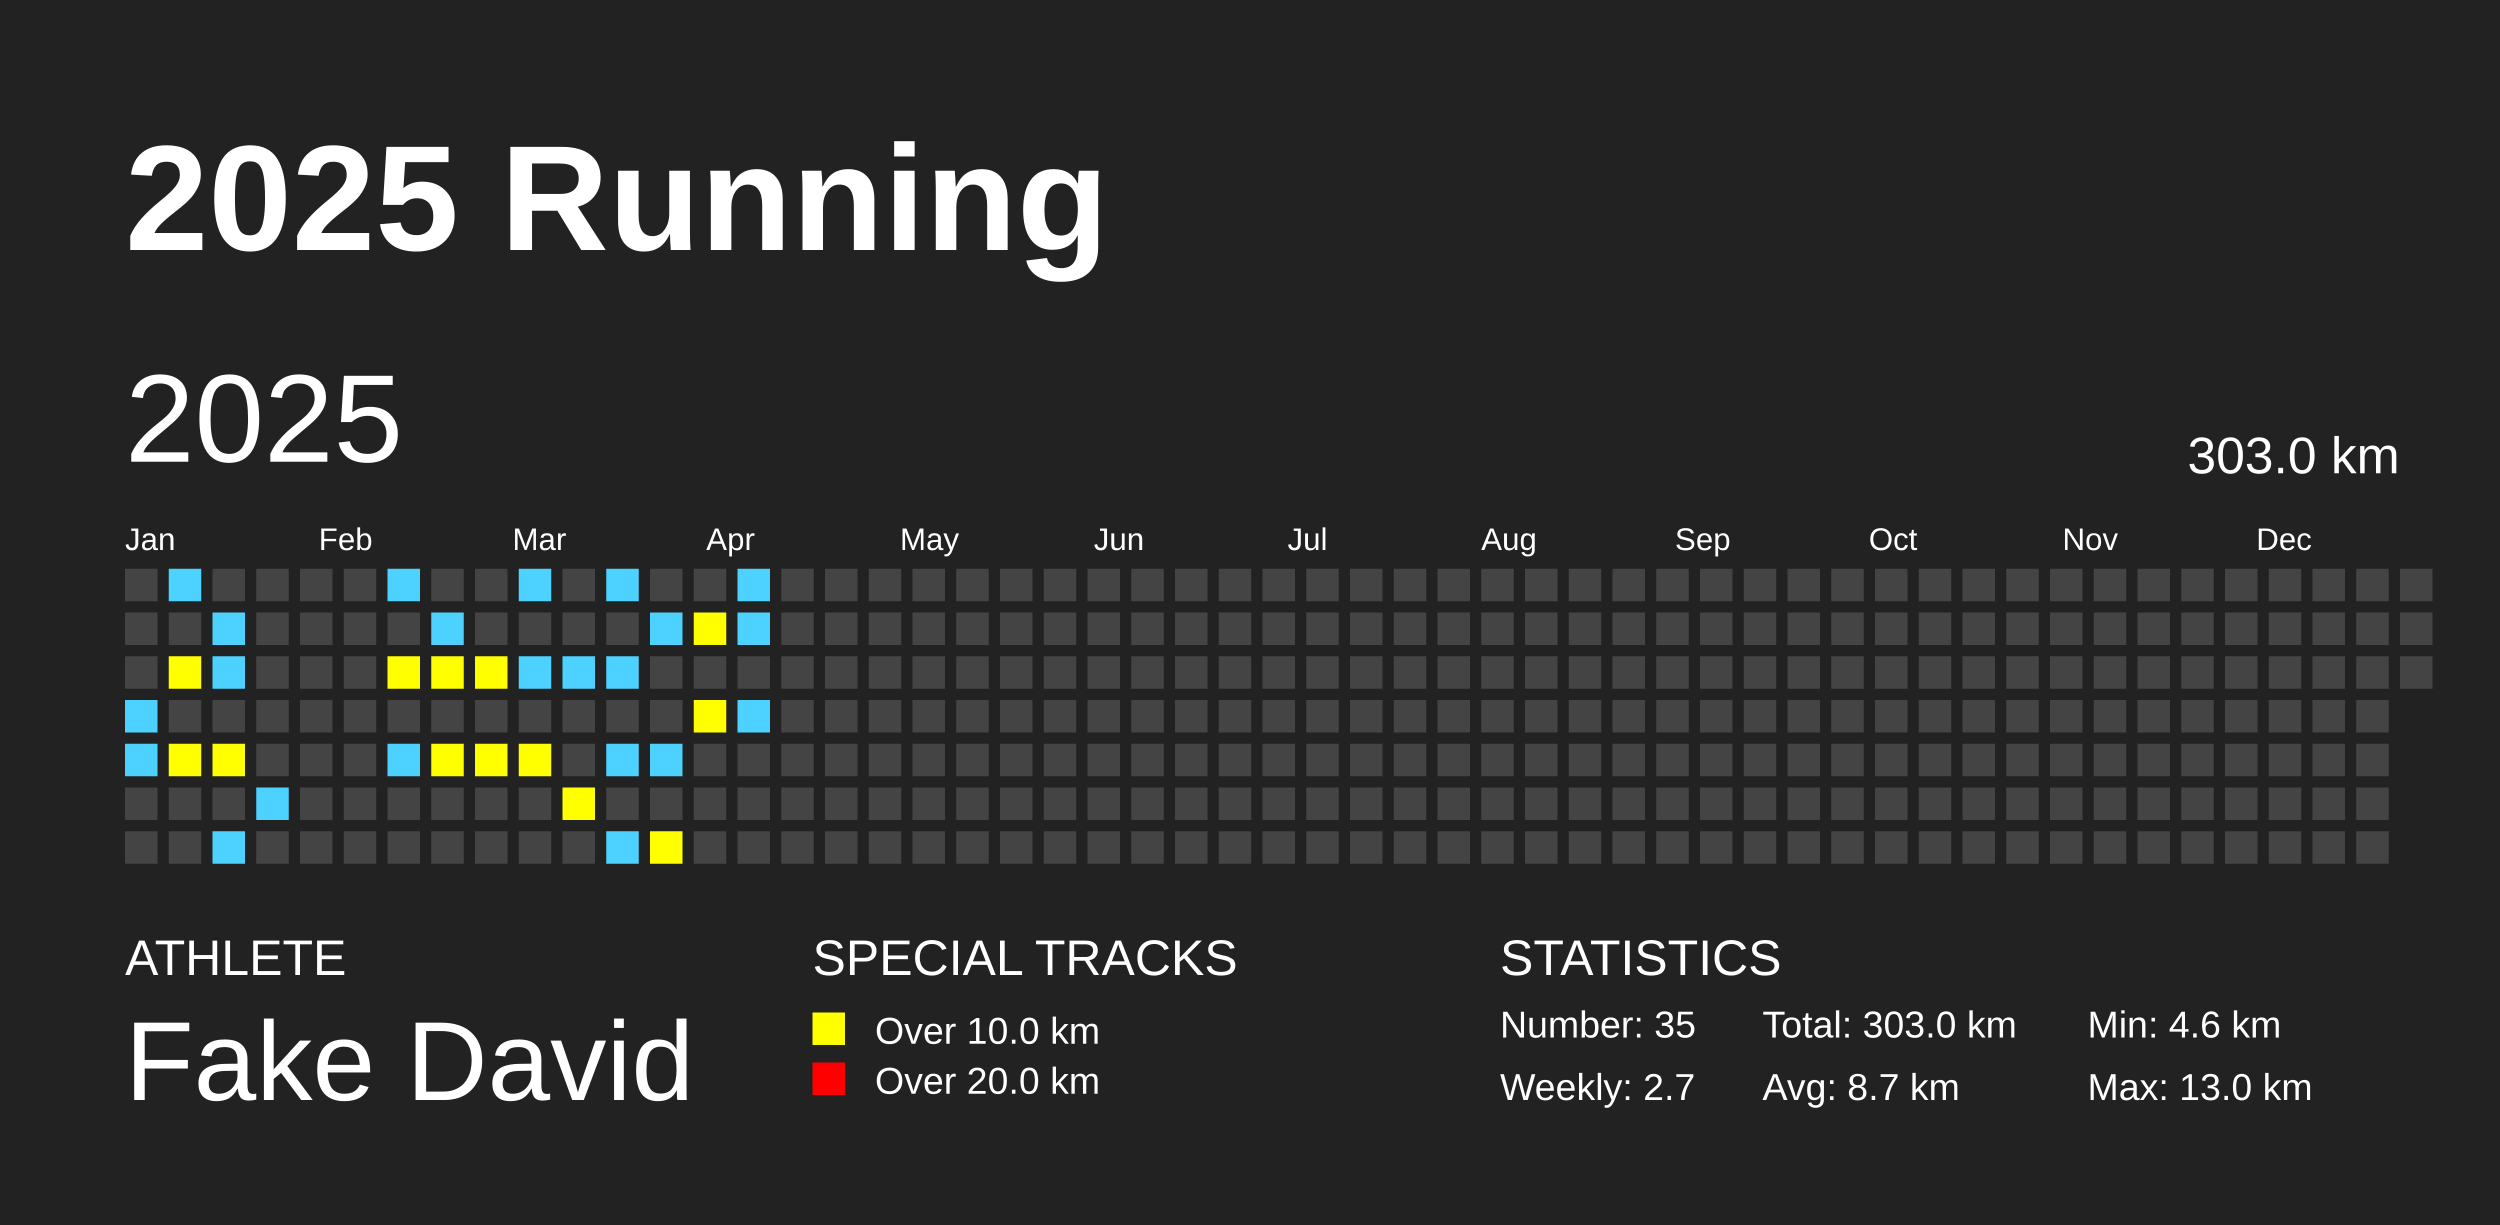
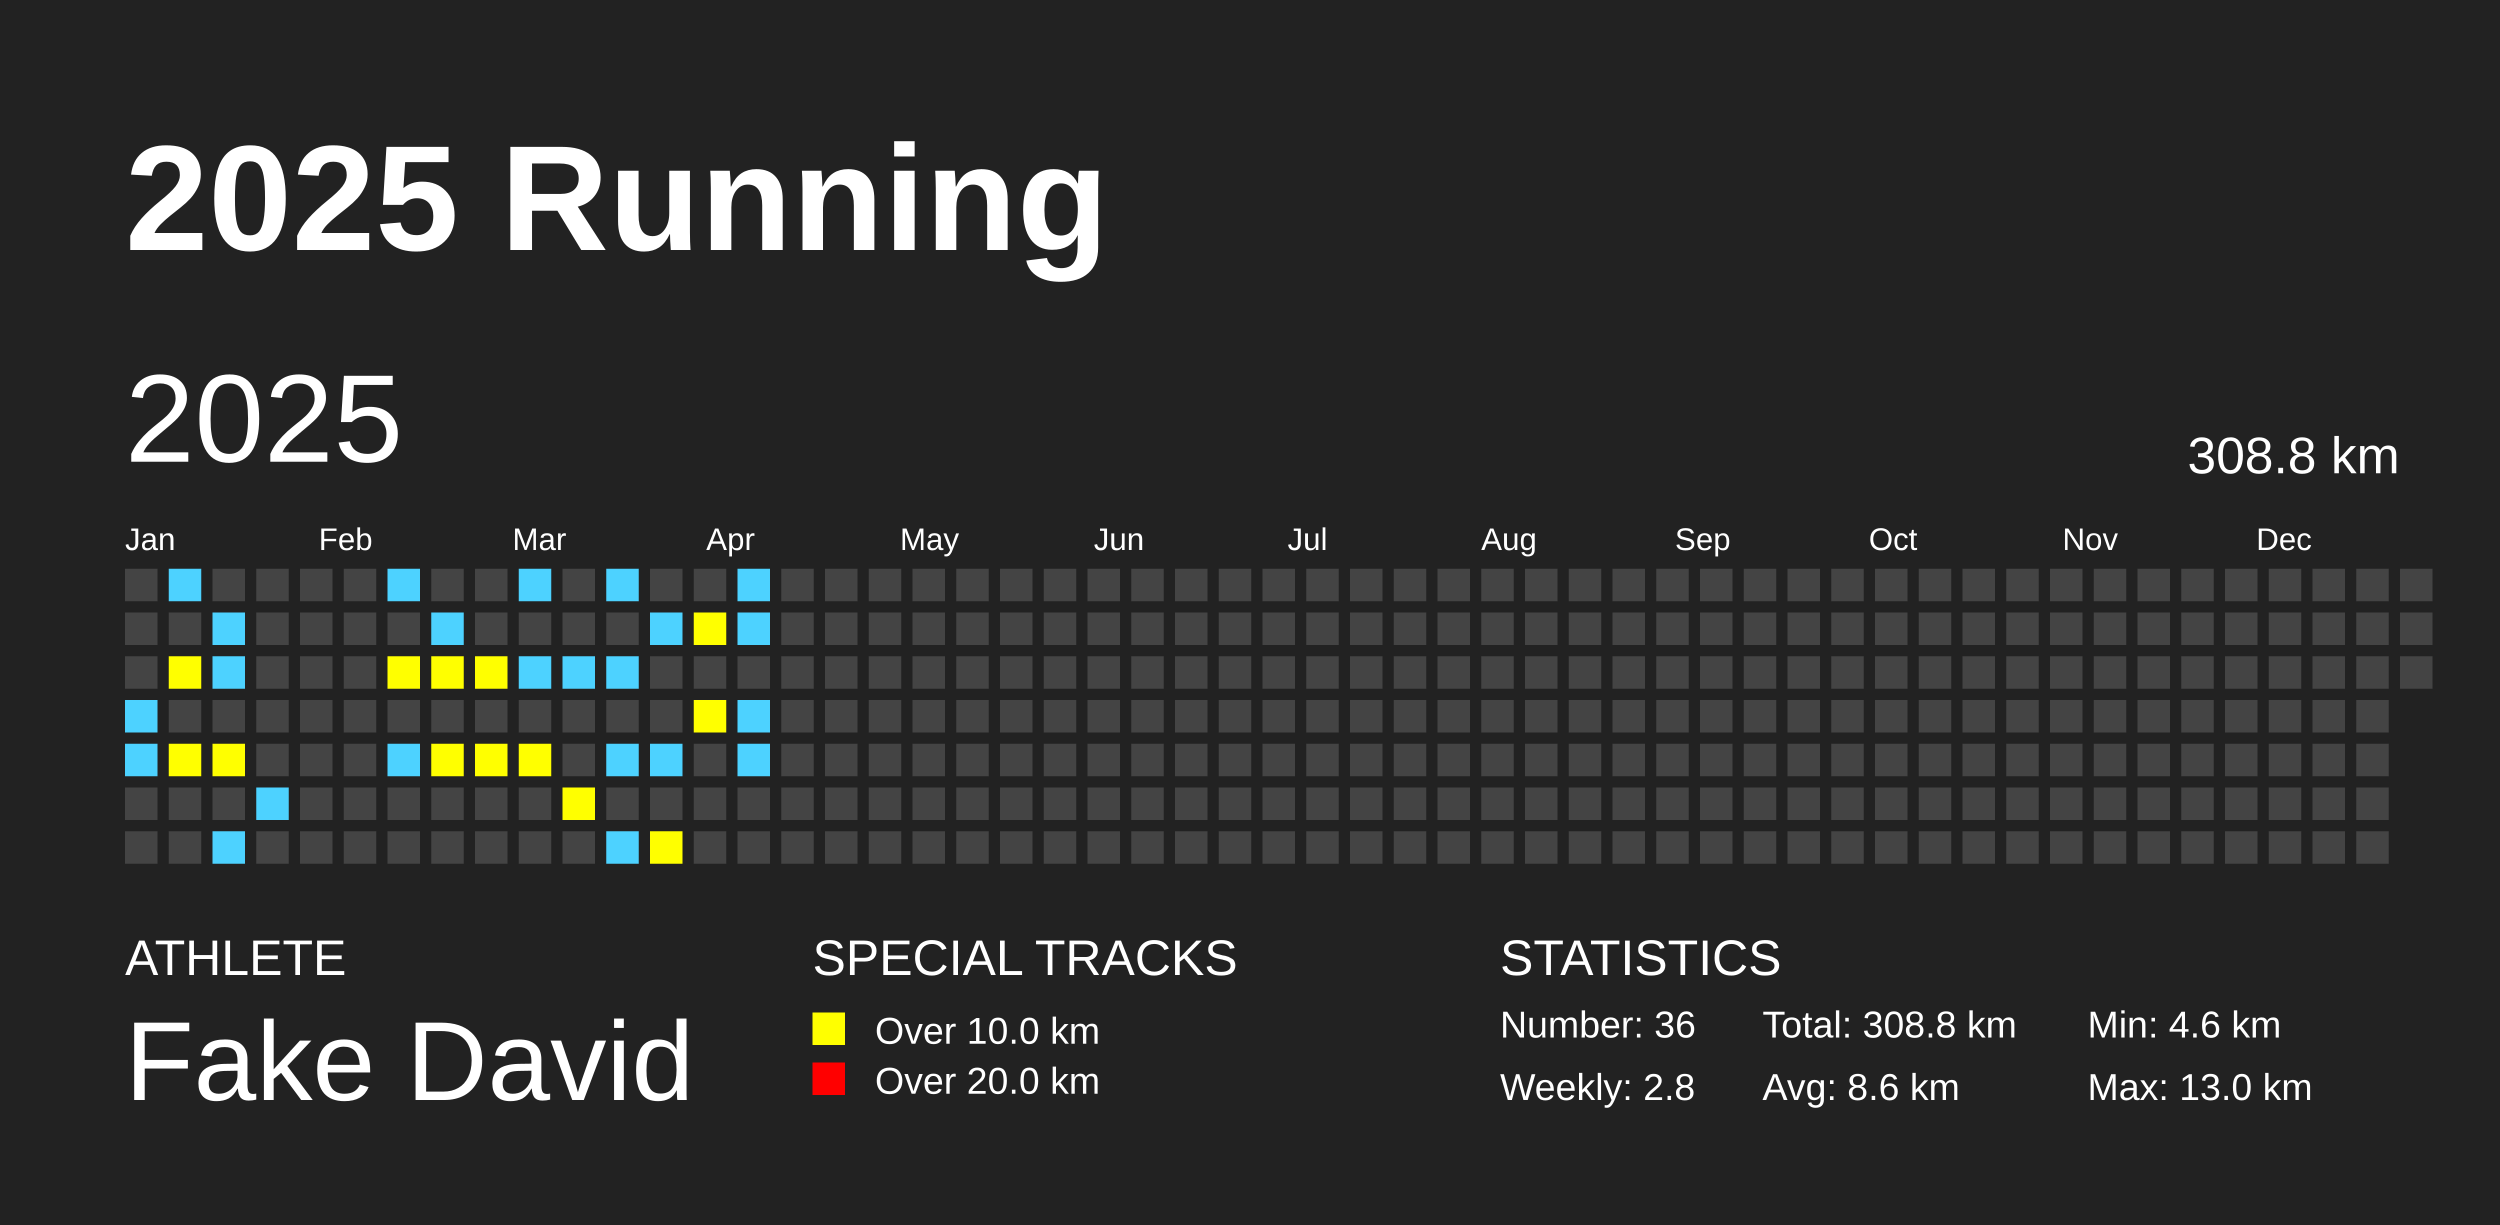
<svg xmlns="http://www.w3.org/2000/svg" baseProfile="full" height="98mm" version="1.1" viewBox="0,0,200,98" width="200mm">
  <defs />
  <rect fill="#222222" height="98" width="200" x="0" y="0" />
  <text fill="#FFFFFF" style="font-size:12px; font-family:Arial; font-weight:bold;" x="10" y="20">2025 Running</text>
  <text fill="#FFFFFF" style="font-size:4px; font-family:Arial" x="10" y="78">ATHLETE</text>
  <text fill="#FFFFFF" style="font-size:9px; font-family:Arial" x="10" y="88">Fake David</text>
  <text fill="#FFFFFF" style="font-size:4px; font-family:Arial" x="65" y="78">SPECIAL TRACKS</text>
  <rect fill="yellow" height="2.6" width="2.6" x="65" y="81" />
  <text fill="#FFFFFF" style="font-size:3px; font-family:Arial" x="70" y="83.5">Over 10.0 km</text>
  <rect fill="red" height="2.6" width="2.6" x="65" y="85" />
  <text fill="#FFFFFF" style="font-size:3px; font-family:Arial" x="70" y="87.5">Over 20.0 km</text>
  <text fill="#FFFFFF" style="font-size:4px; font-family:Arial" x="120" y="78">STATISTICS</text>
-   <text fill="#FFFFFF" style="font-size:3px; font-family:Arial" x="120" y="83">Number: 35</text>
-   <text fill="#FFFFFF" style="font-size:3px; font-family:Arial" x="120" y="88">Weekly: 2.7</text>
-   <text fill="#FFFFFF" style="font-size:3px; font-family:Arial" x="141" y="83">Total: 303.0 km</text>
-   <text fill="#FFFFFF" style="font-size:3px; font-family:Arial" x="141" y="88">Avg: 8.7 km</text>
+   <text fill="#FFFFFF" style="font-size:3px; font-family:Arial" x="120" y="83">Number: 36</text>
+   <text fill="#FFFFFF" style="font-size:3px; font-family:Arial" x="120" y="88">Weekly: 2.8</text>
+   <text fill="#FFFFFF" style="font-size:3px; font-family:Arial" x="141" y="83">Total: 308.8 km</text>
+   <text fill="#FFFFFF" style="font-size:3px; font-family:Arial" x="141" y="88">Avg: 8.6 km</text>
  <text fill="#FFFFFF" style="font-size:3px; font-family:Arial" x="167" y="83">Min: 4.6 km</text>
  <text fill="#FFFFFF" style="font-size:3px; font-family:Arial" x="167" y="88">Max: 13.0 km</text>
  <text dominant-baseline="hanging" fill="#FFFFFF" style="font-size:10.0px; font-family:Arial;" x="10" y="30">2025</text>
-   <text dominant-baseline="hanging" fill="#FFFFFF" style="font-size:4.125px; font-family:Arial;" x="175" y="35">303.0 km</text>
+   <text dominant-baseline="hanging" fill="#FFFFFF" style="font-size:4.125px; font-family:Arial;" x="175" y="35">308.8 km</text>
  <text fill="#FFFFFF" style="font-size:2.5px; font-family:Arial" x="10.0" y="44">Jan</text>
  <text fill="#FFFFFF" style="font-size:2.5px; font-family:Arial" x="25.5" y="44">Feb</text>
  <text fill="#FFFFFF" style="font-size:2.5px; font-family:Arial" x="41.0" y="44">Mar</text>
  <text fill="#FFFFFF" style="font-size:2.5px; font-family:Arial" x="56.5" y="44">Apr</text>
  <text fill="#FFFFFF" style="font-size:2.5px; font-family:Arial" x="72.0" y="44">May</text>
  <text fill="#FFFFFF" style="font-size:2.5px; font-family:Arial" x="87.5" y="44">Jun</text>
  <text fill="#FFFFFF" style="font-size:2.5px; font-family:Arial" x="103.0" y="44">Jul</text>
  <text fill="#FFFFFF" style="font-size:2.5px; font-family:Arial" x="118.5" y="44">Aug</text>
  <text fill="#FFFFFF" style="font-size:2.5px; font-family:Arial" x="134.0" y="44">Sep</text>
  <text fill="#FFFFFF" style="font-size:2.5px; font-family:Arial" x="149.5" y="44">Oct</text>
  <text fill="#FFFFFF" style="font-size:2.5px; font-family:Arial" x="165.0" y="44">Nov</text>
  <text fill="#FFFFFF" style="font-size:2.5px; font-family:Arial" x="180.5" y="44">Dec</text>
  <rect fill="#444444" height="2.6" width="2.6" x="10.0" y="45.5" />
  <rect fill="#444444" height="2.6" width="2.6" x="10.0" y="49.0" />
  <rect fill="#444444" height="2.6" width="2.6" x="10.0" y="52.5" />
  <rect fill="#4DD2FF" height="2.6" width="2.6" x="10.0" y="56.0" />
  <rect fill="#4DD2FF" height="2.6" width="2.6" x="10.0" y="59.5" />
  <rect fill="#444444" height="2.6" width="2.6" x="10.0" y="63.0" />
  <rect fill="#444444" height="2.6" width="2.6" x="10.0" y="66.5" />
  <rect fill="#4DD2FF" height="2.6" width="2.6" x="13.5" y="45.5" />
  <rect fill="#444444" height="2.6" width="2.6" x="13.5" y="49.0" />
  <rect fill="yellow" height="2.6" width="2.6" x="13.5" y="52.5" />
  <rect fill="#444444" height="2.6" width="2.6" x="13.5" y="56.0" />
  <rect fill="yellow" height="2.6" width="2.6" x="13.5" y="59.5" />
  <rect fill="#444444" height="2.6" width="2.6" x="13.5" y="63.0" />
  <rect fill="#444444" height="2.6" width="2.6" x="13.5" y="66.5" />
  <rect fill="#444444" height="2.6" width="2.6" x="17.0" y="45.5" />
  <rect fill="#4DD2FF" height="2.6" width="2.6" x="17.0" y="49.0" />
  <rect fill="#4DD2FF" height="2.6" width="2.6" x="17.0" y="52.5" />
  <rect fill="#444444" height="2.6" width="2.6" x="17.0" y="56.0" />
  <rect fill="yellow" height="2.6" width="2.6" x="17.0" y="59.5" />
  <rect fill="#444444" height="2.6" width="2.6" x="17.0" y="63.0" />
  <rect fill="#4DD2FF" height="2.6" width="2.6" x="17.0" y="66.5" />
  <rect fill="#444444" height="2.6" width="2.6" x="20.5" y="45.5" />
  <rect fill="#444444" height="2.6" width="2.6" x="20.5" y="49.0" />
  <rect fill="#444444" height="2.6" width="2.6" x="20.5" y="52.5" />
  <rect fill="#444444" height="2.6" width="2.6" x="20.5" y="56.0" />
  <rect fill="#444444" height="2.6" width="2.6" x="20.5" y="59.5" />
  <rect fill="#4DD2FF" height="2.6" width="2.6" x="20.5" y="63.0" />
  <rect fill="#444444" height="2.6" width="2.6" x="20.5" y="66.5" />
  <rect fill="#444444" height="2.6" width="2.6" x="24.0" y="45.5" />
  <rect fill="#444444" height="2.6" width="2.6" x="24.0" y="49.0" />
  <rect fill="#444444" height="2.6" width="2.6" x="24.0" y="52.5" />
  <rect fill="#444444" height="2.6" width="2.6" x="24.0" y="56.0" />
  <rect fill="#444444" height="2.6" width="2.6" x="24.0" y="59.5" />
  <rect fill="#444444" height="2.6" width="2.6" x="24.0" y="63.0" />
  <rect fill="#444444" height="2.6" width="2.6" x="24.0" y="66.5" />
  <rect fill="#444444" height="2.6" width="2.6" x="27.5" y="45.5" />
  <rect fill="#444444" height="2.6" width="2.6" x="27.5" y="49.0" />
  <rect fill="#444444" height="2.6" width="2.6" x="27.5" y="52.5" />
  <rect fill="#444444" height="2.6" width="2.6" x="27.5" y="56.0" />
  <rect fill="#444444" height="2.6" width="2.6" x="27.5" y="59.5" />
  <rect fill="#444444" height="2.6" width="2.6" x="27.5" y="63.0" />
  <rect fill="#444444" height="2.6" width="2.6" x="27.5" y="66.5" />
  <rect fill="#4DD2FF" height="2.6" width="2.6" x="31.0" y="45.5" />
  <rect fill="#444444" height="2.6" width="2.6" x="31.0" y="49.0" />
  <rect fill="yellow" height="2.6" width="2.6" x="31.0" y="52.5" />
  <rect fill="#444444" height="2.6" width="2.6" x="31.0" y="56.0" />
  <rect fill="#4DD2FF" height="2.6" width="2.6" x="31.0" y="59.5" />
  <rect fill="#444444" height="2.6" width="2.6" x="31.0" y="63.0" />
  <rect fill="#444444" height="2.6" width="2.6" x="31.0" y="66.5" />
  <rect fill="#444444" height="2.6" width="2.6" x="34.5" y="45.5" />
  <rect fill="#4DD2FF" height="2.6" width="2.6" x="34.5" y="49.0" />
  <rect fill="yellow" height="2.6" width="2.6" x="34.5" y="52.5" />
  <rect fill="#444444" height="2.6" width="2.6" x="34.5" y="56.0" />
  <rect fill="yellow" height="2.6" width="2.6" x="34.5" y="59.5" />
  <rect fill="#444444" height="2.6" width="2.6" x="34.5" y="63.0" />
  <rect fill="#444444" height="2.6" width="2.6" x="34.5" y="66.5" />
  <rect fill="#444444" height="2.6" width="2.6" x="38.0" y="45.5" />
  <rect fill="#444444" height="2.6" width="2.6" x="38.0" y="49.0" />
  <rect fill="yellow" height="2.6" width="2.6" x="38.0" y="52.5" />
  <rect fill="#444444" height="2.6" width="2.6" x="38.0" y="56.0" />
  <rect fill="yellow" height="2.6" width="2.6" x="38.0" y="59.5" />
  <rect fill="#444444" height="2.6" width="2.6" x="38.0" y="63.0" />
  <rect fill="#444444" height="2.6" width="2.6" x="38.0" y="66.5" />
  <rect fill="#4DD2FF" height="2.6" width="2.6" x="41.5" y="45.5" />
  <rect fill="#444444" height="2.6" width="2.6" x="41.5" y="49.0" />
  <rect fill="#4DD2FF" height="2.6" width="2.6" x="41.5" y="52.5" />
  <rect fill="#444444" height="2.6" width="2.6" x="41.5" y="56.0" />
  <rect fill="yellow" height="2.6" width="2.6" x="41.5" y="59.5" />
  <rect fill="#444444" height="2.6" width="2.6" x="41.5" y="63.0" />
  <rect fill="#444444" height="2.6" width="2.6" x="41.5" y="66.5" />
  <rect fill="#444444" height="2.6" width="2.6" x="45.0" y="45.5" />
  <rect fill="#444444" height="2.6" width="2.6" x="45.0" y="49.0" />
  <rect fill="#4DD2FF" height="2.6" width="2.6" x="45.0" y="52.5" />
  <rect fill="#444444" height="2.6" width="2.6" x="45.0" y="56.0" />
  <rect fill="#444444" height="2.6" width="2.6" x="45.0" y="59.5" />
  <rect fill="yellow" height="2.6" width="2.6" x="45.0" y="63.0" />
  <rect fill="#444444" height="2.6" width="2.6" x="45.0" y="66.5" />
  <rect fill="#4DD2FF" height="2.6" width="2.6" x="48.5" y="45.5" />
  <rect fill="#444444" height="2.6" width="2.6" x="48.5" y="49.0" />
  <rect fill="#4DD2FF" height="2.6" width="2.6" x="48.5" y="52.5" />
  <rect fill="#444444" height="2.6" width="2.6" x="48.5" y="56.0" />
  <rect fill="#4DD2FF" height="2.6" width="2.6" x="48.5" y="59.5" />
  <rect fill="#444444" height="2.6" width="2.6" x="48.5" y="63.0" />
  <rect fill="#4DD2FF" height="2.6" width="2.6" x="48.5" y="66.5" />
  <rect fill="#444444" height="2.6" width="2.6" x="52.0" y="45.5" />
  <rect fill="#4DD2FF" height="2.6" width="2.6" x="52.0" y="49.0" />
  <rect fill="#444444" height="2.6" width="2.6" x="52.0" y="52.5" />
  <rect fill="#444444" height="2.6" width="2.6" x="52.0" y="56.0" />
  <rect fill="#4DD2FF" height="2.6" width="2.6" x="52.0" y="59.5" />
  <rect fill="#444444" height="2.6" width="2.6" x="52.0" y="63.0" />
  <rect fill="yellow" height="2.6" width="2.6" x="52.0" y="66.5" />
  <rect fill="#444444" height="2.6" width="2.6" x="55.5" y="45.5" />
  <rect fill="yellow" height="2.6" width="2.6" x="55.5" y="49.0" />
  <rect fill="#444444" height="2.6" width="2.6" x="55.5" y="52.5" />
  <rect fill="yellow" height="2.6" width="2.6" x="55.5" y="56.0" />
  <rect fill="#444444" height="2.6" width="2.6" x="55.5" y="59.5" />
  <rect fill="#444444" height="2.6" width="2.6" x="55.5" y="63.0" />
  <rect fill="#444444" height="2.6" width="2.6" x="55.5" y="66.5" />
  <rect fill="#4DD2FF" height="2.6" width="2.6" x="59.0" y="45.5" />
  <rect fill="#4DD2FF" height="2.6" width="2.6" x="59.0" y="49.0" />
  <rect fill="#444444" height="2.6" width="2.6" x="59.0" y="52.5" />
  <rect fill="#4DD2FF" height="2.6" width="2.6" x="59.0" y="56.0" />
-   <rect fill="#444444" height="2.6" width="2.6" x="59.0" y="59.5" />
+   <rect fill="#4DD2FF" height="2.6" width="2.6" x="59.0" y="59.5" />
  <rect fill="#444444" height="2.6" width="2.6" x="59.0" y="63.0" />
  <rect fill="#444444" height="2.6" width="2.6" x="59.0" y="66.5" />
  <rect fill="#444444" height="2.6" width="2.6" x="62.5" y="45.5" />
  <rect fill="#444444" height="2.6" width="2.6" x="62.5" y="49.0" />
  <rect fill="#444444" height="2.6" width="2.6" x="62.5" y="52.5" />
  <rect fill="#444444" height="2.6" width="2.6" x="62.5" y="56.0" />
  <rect fill="#444444" height="2.6" width="2.6" x="62.5" y="59.5" />
  <rect fill="#444444" height="2.6" width="2.6" x="62.5" y="63.0" />
  <rect fill="#444444" height="2.6" width="2.6" x="62.5" y="66.5" />
  <rect fill="#444444" height="2.6" width="2.6" x="66.0" y="45.5" />
  <rect fill="#444444" height="2.6" width="2.6" x="66.0" y="49.0" />
  <rect fill="#444444" height="2.6" width="2.6" x="66.0" y="52.5" />
  <rect fill="#444444" height="2.6" width="2.6" x="66.0" y="56.0" />
  <rect fill="#444444" height="2.6" width="2.6" x="66.0" y="59.5" />
  <rect fill="#444444" height="2.6" width="2.6" x="66.0" y="63.0" />
  <rect fill="#444444" height="2.6" width="2.6" x="66.0" y="66.5" />
  <rect fill="#444444" height="2.6" width="2.6" x="69.5" y="45.5" />
  <rect fill="#444444" height="2.6" width="2.6" x="69.5" y="49.0" />
  <rect fill="#444444" height="2.6" width="2.6" x="69.5" y="52.5" />
  <rect fill="#444444" height="2.6" width="2.6" x="69.5" y="56.0" />
  <rect fill="#444444" height="2.6" width="2.6" x="69.5" y="59.5" />
  <rect fill="#444444" height="2.6" width="2.6" x="69.5" y="63.0" />
  <rect fill="#444444" height="2.6" width="2.6" x="69.5" y="66.5" />
  <rect fill="#444444" height="2.6" width="2.6" x="73.0" y="45.5" />
  <rect fill="#444444" height="2.6" width="2.6" x="73.0" y="49.0" />
  <rect fill="#444444" height="2.6" width="2.6" x="73.0" y="52.5" />
  <rect fill="#444444" height="2.6" width="2.6" x="73.0" y="56.0" />
  <rect fill="#444444" height="2.6" width="2.6" x="73.0" y="59.5" />
  <rect fill="#444444" height="2.6" width="2.6" x="73.0" y="63.0" />
  <rect fill="#444444" height="2.6" width="2.6" x="73.0" y="66.5" />
  <rect fill="#444444" height="2.6" width="2.6" x="76.5" y="45.5" />
  <rect fill="#444444" height="2.6" width="2.6" x="76.5" y="49.0" />
  <rect fill="#444444" height="2.6" width="2.6" x="76.5" y="52.5" />
  <rect fill="#444444" height="2.6" width="2.6" x="76.5" y="56.0" />
  <rect fill="#444444" height="2.6" width="2.6" x="76.5" y="59.5" />
  <rect fill="#444444" height="2.6" width="2.6" x="76.5" y="63.0" />
  <rect fill="#444444" height="2.6" width="2.6" x="76.5" y="66.5" />
  <rect fill="#444444" height="2.6" width="2.6" x="80.0" y="45.5" />
  <rect fill="#444444" height="2.6" width="2.6" x="80.0" y="49.0" />
  <rect fill="#444444" height="2.6" width="2.6" x="80.0" y="52.5" />
  <rect fill="#444444" height="2.6" width="2.6" x="80.0" y="56.0" />
  <rect fill="#444444" height="2.6" width="2.6" x="80.0" y="59.5" />
  <rect fill="#444444" height="2.6" width="2.6" x="80.0" y="63.0" />
  <rect fill="#444444" height="2.6" width="2.6" x="80.0" y="66.5" />
  <rect fill="#444444" height="2.6" width="2.6" x="83.5" y="45.5" />
  <rect fill="#444444" height="2.6" width="2.6" x="83.5" y="49.0" />
  <rect fill="#444444" height="2.6" width="2.6" x="83.5" y="52.5" />
  <rect fill="#444444" height="2.6" width="2.6" x="83.5" y="56.0" />
  <rect fill="#444444" height="2.6" width="2.6" x="83.5" y="59.5" />
  <rect fill="#444444" height="2.6" width="2.6" x="83.5" y="63.0" />
  <rect fill="#444444" height="2.6" width="2.6" x="83.5" y="66.5" />
  <rect fill="#444444" height="2.6" width="2.6" x="87.0" y="45.5" />
  <rect fill="#444444" height="2.6" width="2.6" x="87.0" y="49.0" />
  <rect fill="#444444" height="2.6" width="2.6" x="87.0" y="52.5" />
  <rect fill="#444444" height="2.6" width="2.6" x="87.0" y="56.0" />
  <rect fill="#444444" height="2.6" width="2.6" x="87.0" y="59.5" />
  <rect fill="#444444" height="2.6" width="2.6" x="87.0" y="63.0" />
  <rect fill="#444444" height="2.6" width="2.6" x="87.0" y="66.5" />
  <rect fill="#444444" height="2.6" width="2.6" x="90.5" y="45.5" />
  <rect fill="#444444" height="2.6" width="2.6" x="90.5" y="49.0" />
  <rect fill="#444444" height="2.6" width="2.6" x="90.5" y="52.5" />
  <rect fill="#444444" height="2.6" width="2.6" x="90.5" y="56.0" />
  <rect fill="#444444" height="2.6" width="2.6" x="90.5" y="59.5" />
  <rect fill="#444444" height="2.6" width="2.6" x="90.5" y="63.0" />
  <rect fill="#444444" height="2.6" width="2.6" x="90.5" y="66.5" />
  <rect fill="#444444" height="2.6" width="2.6" x="94.0" y="45.5" />
  <rect fill="#444444" height="2.6" width="2.6" x="94.0" y="49.0" />
  <rect fill="#444444" height="2.6" width="2.6" x="94.0" y="52.5" />
  <rect fill="#444444" height="2.6" width="2.6" x="94.0" y="56.0" />
  <rect fill="#444444" height="2.6" width="2.6" x="94.0" y="59.5" />
  <rect fill="#444444" height="2.6" width="2.6" x="94.0" y="63.0" />
  <rect fill="#444444" height="2.6" width="2.6" x="94.0" y="66.5" />
  <rect fill="#444444" height="2.6" width="2.6" x="97.5" y="45.5" />
  <rect fill="#444444" height="2.6" width="2.6" x="97.5" y="49.0" />
  <rect fill="#444444" height="2.6" width="2.6" x="97.5" y="52.5" />
  <rect fill="#444444" height="2.6" width="2.6" x="97.5" y="56.0" />
  <rect fill="#444444" height="2.6" width="2.6" x="97.5" y="59.5" />
  <rect fill="#444444" height="2.6" width="2.6" x="97.5" y="63.0" />
  <rect fill="#444444" height="2.6" width="2.6" x="97.5" y="66.5" />
  <rect fill="#444444" height="2.6" width="2.6" x="101.0" y="45.5" />
  <rect fill="#444444" height="2.6" width="2.6" x="101.0" y="49.0" />
  <rect fill="#444444" height="2.6" width="2.6" x="101.0" y="52.5" />
  <rect fill="#444444" height="2.6" width="2.6" x="101.0" y="56.0" />
  <rect fill="#444444" height="2.6" width="2.6" x="101.0" y="59.5" />
  <rect fill="#444444" height="2.6" width="2.6" x="101.0" y="63.0" />
  <rect fill="#444444" height="2.6" width="2.6" x="101.0" y="66.5" />
  <rect fill="#444444" height="2.6" width="2.6" x="104.5" y="45.5" />
  <rect fill="#444444" height="2.6" width="2.6" x="104.5" y="49.0" />
  <rect fill="#444444" height="2.6" width="2.6" x="104.5" y="52.5" />
  <rect fill="#444444" height="2.6" width="2.6" x="104.5" y="56.0" />
  <rect fill="#444444" height="2.6" width="2.6" x="104.5" y="59.5" />
  <rect fill="#444444" height="2.6" width="2.6" x="104.5" y="63.0" />
  <rect fill="#444444" height="2.6" width="2.6" x="104.5" y="66.5" />
  <rect fill="#444444" height="2.6" width="2.6" x="108.0" y="45.5" />
  <rect fill="#444444" height="2.6" width="2.6" x="108.0" y="49.0" />
  <rect fill="#444444" height="2.6" width="2.6" x="108.0" y="52.5" />
  <rect fill="#444444" height="2.6" width="2.6" x="108.0" y="56.0" />
  <rect fill="#444444" height="2.6" width="2.6" x="108.0" y="59.5" />
  <rect fill="#444444" height="2.6" width="2.6" x="108.0" y="63.0" />
  <rect fill="#444444" height="2.6" width="2.6" x="108.0" y="66.5" />
  <rect fill="#444444" height="2.6" width="2.6" x="111.5" y="45.5" />
  <rect fill="#444444" height="2.6" width="2.6" x="111.5" y="49.0" />
  <rect fill="#444444" height="2.6" width="2.6" x="111.5" y="52.5" />
  <rect fill="#444444" height="2.6" width="2.6" x="111.5" y="56.0" />
  <rect fill="#444444" height="2.6" width="2.6" x="111.5" y="59.5" />
  <rect fill="#444444" height="2.6" width="2.6" x="111.5" y="63.0" />
  <rect fill="#444444" height="2.6" width="2.6" x="111.5" y="66.5" />
  <rect fill="#444444" height="2.6" width="2.6" x="115.0" y="45.5" />
  <rect fill="#444444" height="2.6" width="2.6" x="115.0" y="49.0" />
  <rect fill="#444444" height="2.6" width="2.6" x="115.0" y="52.5" />
  <rect fill="#444444" height="2.6" width="2.6" x="115.0" y="56.0" />
  <rect fill="#444444" height="2.6" width="2.6" x="115.0" y="59.5" />
  <rect fill="#444444" height="2.6" width="2.6" x="115.0" y="63.0" />
  <rect fill="#444444" height="2.6" width="2.6" x="115.0" y="66.5" />
  <rect fill="#444444" height="2.6" width="2.6" x="118.5" y="45.5" />
  <rect fill="#444444" height="2.6" width="2.6" x="118.5" y="49.0" />
  <rect fill="#444444" height="2.6" width="2.6" x="118.5" y="52.5" />
  <rect fill="#444444" height="2.6" width="2.6" x="118.5" y="56.0" />
  <rect fill="#444444" height="2.6" width="2.6" x="118.5" y="59.5" />
  <rect fill="#444444" height="2.6" width="2.6" x="118.5" y="63.0" />
  <rect fill="#444444" height="2.6" width="2.6" x="118.5" y="66.5" />
  <rect fill="#444444" height="2.6" width="2.6" x="122.0" y="45.5" />
  <rect fill="#444444" height="2.6" width="2.6" x="122.0" y="49.0" />
  <rect fill="#444444" height="2.6" width="2.6" x="122.0" y="52.5" />
  <rect fill="#444444" height="2.6" width="2.6" x="122.0" y="56.0" />
  <rect fill="#444444" height="2.6" width="2.6" x="122.0" y="59.5" />
  <rect fill="#444444" height="2.6" width="2.6" x="122.0" y="63.0" />
  <rect fill="#444444" height="2.6" width="2.6" x="122.0" y="66.5" />
  <rect fill="#444444" height="2.6" width="2.6" x="125.5" y="45.5" />
  <rect fill="#444444" height="2.6" width="2.6" x="125.5" y="49.0" />
  <rect fill="#444444" height="2.6" width="2.6" x="125.5" y="52.5" />
  <rect fill="#444444" height="2.6" width="2.6" x="125.5" y="56.0" />
  <rect fill="#444444" height="2.6" width="2.6" x="125.5" y="59.5" />
  <rect fill="#444444" height="2.6" width="2.6" x="125.5" y="63.0" />
  <rect fill="#444444" height="2.6" width="2.6" x="125.5" y="66.5" />
  <rect fill="#444444" height="2.6" width="2.6" x="129.0" y="45.5" />
  <rect fill="#444444" height="2.6" width="2.6" x="129.0" y="49.0" />
  <rect fill="#444444" height="2.6" width="2.6" x="129.0" y="52.5" />
  <rect fill="#444444" height="2.6" width="2.6" x="129.0" y="56.0" />
  <rect fill="#444444" height="2.6" width="2.6" x="129.0" y="59.5" />
  <rect fill="#444444" height="2.6" width="2.6" x="129.0" y="63.0" />
  <rect fill="#444444" height="2.6" width="2.6" x="129.0" y="66.5" />
  <rect fill="#444444" height="2.6" width="2.6" x="132.5" y="45.5" />
  <rect fill="#444444" height="2.6" width="2.6" x="132.5" y="49.0" />
  <rect fill="#444444" height="2.6" width="2.6" x="132.5" y="52.5" />
  <rect fill="#444444" height="2.6" width="2.6" x="132.5" y="56.0" />
  <rect fill="#444444" height="2.6" width="2.6" x="132.5" y="59.5" />
  <rect fill="#444444" height="2.6" width="2.6" x="132.5" y="63.0" />
  <rect fill="#444444" height="2.6" width="2.6" x="132.5" y="66.5" />
  <rect fill="#444444" height="2.6" width="2.6" x="136.0" y="45.5" />
  <rect fill="#444444" height="2.6" width="2.6" x="136.0" y="49.0" />
  <rect fill="#444444" height="2.6" width="2.6" x="136.0" y="52.5" />
  <rect fill="#444444" height="2.6" width="2.6" x="136.0" y="56.0" />
  <rect fill="#444444" height="2.6" width="2.6" x="136.0" y="59.5" />
  <rect fill="#444444" height="2.6" width="2.6" x="136.0" y="63.0" />
  <rect fill="#444444" height="2.6" width="2.6" x="136.0" y="66.5" />
  <rect fill="#444444" height="2.6" width="2.6" x="139.5" y="45.5" />
  <rect fill="#444444" height="2.6" width="2.6" x="139.5" y="49.0" />
  <rect fill="#444444" height="2.6" width="2.6" x="139.5" y="52.5" />
  <rect fill="#444444" height="2.6" width="2.6" x="139.5" y="56.0" />
  <rect fill="#444444" height="2.6" width="2.6" x="139.5" y="59.5" />
  <rect fill="#444444" height="2.6" width="2.6" x="139.5" y="63.0" />
  <rect fill="#444444" height="2.6" width="2.6" x="139.5" y="66.5" />
  <rect fill="#444444" height="2.6" width="2.6" x="143.0" y="45.5" />
  <rect fill="#444444" height="2.6" width="2.6" x="143.0" y="49.0" />
  <rect fill="#444444" height="2.6" width="2.6" x="143.0" y="52.5" />
  <rect fill="#444444" height="2.6" width="2.6" x="143.0" y="56.0" />
  <rect fill="#444444" height="2.6" width="2.6" x="143.0" y="59.5" />
  <rect fill="#444444" height="2.6" width="2.6" x="143.0" y="63.0" />
  <rect fill="#444444" height="2.6" width="2.6" x="143.0" y="66.5" />
  <rect fill="#444444" height="2.6" width="2.6" x="146.5" y="45.5" />
  <rect fill="#444444" height="2.6" width="2.6" x="146.5" y="49.0" />
  <rect fill="#444444" height="2.6" width="2.6" x="146.5" y="52.5" />
  <rect fill="#444444" height="2.6" width="2.6" x="146.5" y="56.0" />
  <rect fill="#444444" height="2.6" width="2.6" x="146.5" y="59.5" />
  <rect fill="#444444" height="2.6" width="2.6" x="146.5" y="63.0" />
  <rect fill="#444444" height="2.6" width="2.6" x="146.5" y="66.5" />
  <rect fill="#444444" height="2.6" width="2.6" x="150.0" y="45.5" />
  <rect fill="#444444" height="2.6" width="2.6" x="150.0" y="49.0" />
  <rect fill="#444444" height="2.6" width="2.6" x="150.0" y="52.5" />
  <rect fill="#444444" height="2.6" width="2.6" x="150.0" y="56.0" />
  <rect fill="#444444" height="2.6" width="2.6" x="150.0" y="59.5" />
  <rect fill="#444444" height="2.6" width="2.6" x="150.0" y="63.0" />
  <rect fill="#444444" height="2.6" width="2.6" x="150.0" y="66.5" />
  <rect fill="#444444" height="2.6" width="2.6" x="153.5" y="45.5" />
  <rect fill="#444444" height="2.6" width="2.6" x="153.5" y="49.0" />
  <rect fill="#444444" height="2.6" width="2.6" x="153.5" y="52.5" />
  <rect fill="#444444" height="2.6" width="2.6" x="153.5" y="56.0" />
  <rect fill="#444444" height="2.6" width="2.6" x="153.5" y="59.5" />
  <rect fill="#444444" height="2.6" width="2.6" x="153.5" y="63.0" />
  <rect fill="#444444" height="2.6" width="2.6" x="153.5" y="66.5" />
  <rect fill="#444444" height="2.6" width="2.6" x="157.0" y="45.5" />
  <rect fill="#444444" height="2.6" width="2.6" x="157.0" y="49.0" />
  <rect fill="#444444" height="2.6" width="2.6" x="157.0" y="52.5" />
  <rect fill="#444444" height="2.6" width="2.6" x="157.0" y="56.0" />
  <rect fill="#444444" height="2.6" width="2.6" x="157.0" y="59.5" />
  <rect fill="#444444" height="2.6" width="2.6" x="157.0" y="63.0" />
  <rect fill="#444444" height="2.6" width="2.6" x="157.0" y="66.5" />
  <rect fill="#444444" height="2.6" width="2.6" x="160.5" y="45.5" />
  <rect fill="#444444" height="2.6" width="2.6" x="160.5" y="49.0" />
  <rect fill="#444444" height="2.6" width="2.6" x="160.5" y="52.5" />
  <rect fill="#444444" height="2.6" width="2.6" x="160.5" y="56.0" />
  <rect fill="#444444" height="2.6" width="2.6" x="160.5" y="59.5" />
  <rect fill="#444444" height="2.6" width="2.6" x="160.5" y="63.0" />
  <rect fill="#444444" height="2.6" width="2.6" x="160.5" y="66.5" />
  <rect fill="#444444" height="2.6" width="2.6" x="164.0" y="45.5" />
  <rect fill="#444444" height="2.6" width="2.6" x="164.0" y="49.0" />
  <rect fill="#444444" height="2.6" width="2.6" x="164.0" y="52.5" />
  <rect fill="#444444" height="2.6" width="2.6" x="164.0" y="56.0" />
  <rect fill="#444444" height="2.6" width="2.6" x="164.0" y="59.5" />
  <rect fill="#444444" height="2.6" width="2.6" x="164.0" y="63.0" />
  <rect fill="#444444" height="2.6" width="2.6" x="164.0" y="66.5" />
  <rect fill="#444444" height="2.6" width="2.6" x="167.5" y="45.5" />
  <rect fill="#444444" height="2.6" width="2.6" x="167.5" y="49.0" />
  <rect fill="#444444" height="2.6" width="2.6" x="167.5" y="52.5" />
  <rect fill="#444444" height="2.6" width="2.6" x="167.5" y="56.0" />
  <rect fill="#444444" height="2.6" width="2.6" x="167.5" y="59.5" />
  <rect fill="#444444" height="2.6" width="2.6" x="167.5" y="63.0" />
  <rect fill="#444444" height="2.6" width="2.6" x="167.5" y="66.5" />
  <rect fill="#444444" height="2.6" width="2.6" x="171.0" y="45.5" />
  <rect fill="#444444" height="2.6" width="2.6" x="171.0" y="49.0" />
  <rect fill="#444444" height="2.6" width="2.6" x="171.0" y="52.5" />
  <rect fill="#444444" height="2.6" width="2.6" x="171.0" y="56.0" />
  <rect fill="#444444" height="2.6" width="2.6" x="171.0" y="59.5" />
  <rect fill="#444444" height="2.6" width="2.6" x="171.0" y="63.0" />
  <rect fill="#444444" height="2.6" width="2.6" x="171.0" y="66.5" />
  <rect fill="#444444" height="2.6" width="2.6" x="174.5" y="45.5" />
  <rect fill="#444444" height="2.6" width="2.6" x="174.5" y="49.0" />
  <rect fill="#444444" height="2.6" width="2.6" x="174.5" y="52.5" />
  <rect fill="#444444" height="2.6" width="2.6" x="174.5" y="56.0" />
  <rect fill="#444444" height="2.6" width="2.6" x="174.5" y="59.5" />
  <rect fill="#444444" height="2.6" width="2.6" x="174.5" y="63.0" />
  <rect fill="#444444" height="2.6" width="2.6" x="174.5" y="66.5" />
  <rect fill="#444444" height="2.6" width="2.6" x="178.0" y="45.5" />
  <rect fill="#444444" height="2.6" width="2.6" x="178.0" y="49.0" />
  <rect fill="#444444" height="2.6" width="2.6" x="178.0" y="52.5" />
  <rect fill="#444444" height="2.6" width="2.6" x="178.0" y="56.0" />
  <rect fill="#444444" height="2.6" width="2.6" x="178.0" y="59.5" />
  <rect fill="#444444" height="2.6" width="2.6" x="178.0" y="63.0" />
  <rect fill="#444444" height="2.6" width="2.6" x="178.0" y="66.5" />
  <rect fill="#444444" height="2.6" width="2.6" x="181.5" y="45.5" />
  <rect fill="#444444" height="2.6" width="2.6" x="181.5" y="49.0" />
  <rect fill="#444444" height="2.6" width="2.6" x="181.5" y="52.5" />
  <rect fill="#444444" height="2.6" width="2.6" x="181.5" y="56.0" />
  <rect fill="#444444" height="2.6" width="2.6" x="181.5" y="59.5" />
  <rect fill="#444444" height="2.6" width="2.6" x="181.5" y="63.0" />
  <rect fill="#444444" height="2.6" width="2.6" x="181.5" y="66.5" />
  <rect fill="#444444" height="2.6" width="2.6" x="185.0" y="45.5" />
  <rect fill="#444444" height="2.6" width="2.6" x="185.0" y="49.0" />
  <rect fill="#444444" height="2.6" width="2.6" x="185.0" y="52.5" />
  <rect fill="#444444" height="2.6" width="2.6" x="185.0" y="56.0" />
  <rect fill="#444444" height="2.6" width="2.6" x="185.0" y="59.5" />
  <rect fill="#444444" height="2.6" width="2.6" x="185.0" y="63.0" />
  <rect fill="#444444" height="2.6" width="2.6" x="185.0" y="66.5" />
  <rect fill="#444444" height="2.6" width="2.6" x="188.5" y="45.5" />
  <rect fill="#444444" height="2.6" width="2.6" x="188.5" y="49.0" />
  <rect fill="#444444" height="2.6" width="2.6" x="188.5" y="52.5" />
  <rect fill="#444444" height="2.6" width="2.6" x="188.5" y="56.0" />
  <rect fill="#444444" height="2.6" width="2.6" x="188.5" y="59.5" />
  <rect fill="#444444" height="2.6" width="2.6" x="188.5" y="63.0" />
  <rect fill="#444444" height="2.6" width="2.6" x="188.5" y="66.5" />
  <rect fill="#444444" height="2.6" width="2.6" x="192.0" y="45.5" />
  <rect fill="#444444" height="2.6" width="2.6" x="192.0" y="49.0" />
  <rect fill="#444444" height="2.6" width="2.6" x="192.0" y="52.5" />
</svg>
